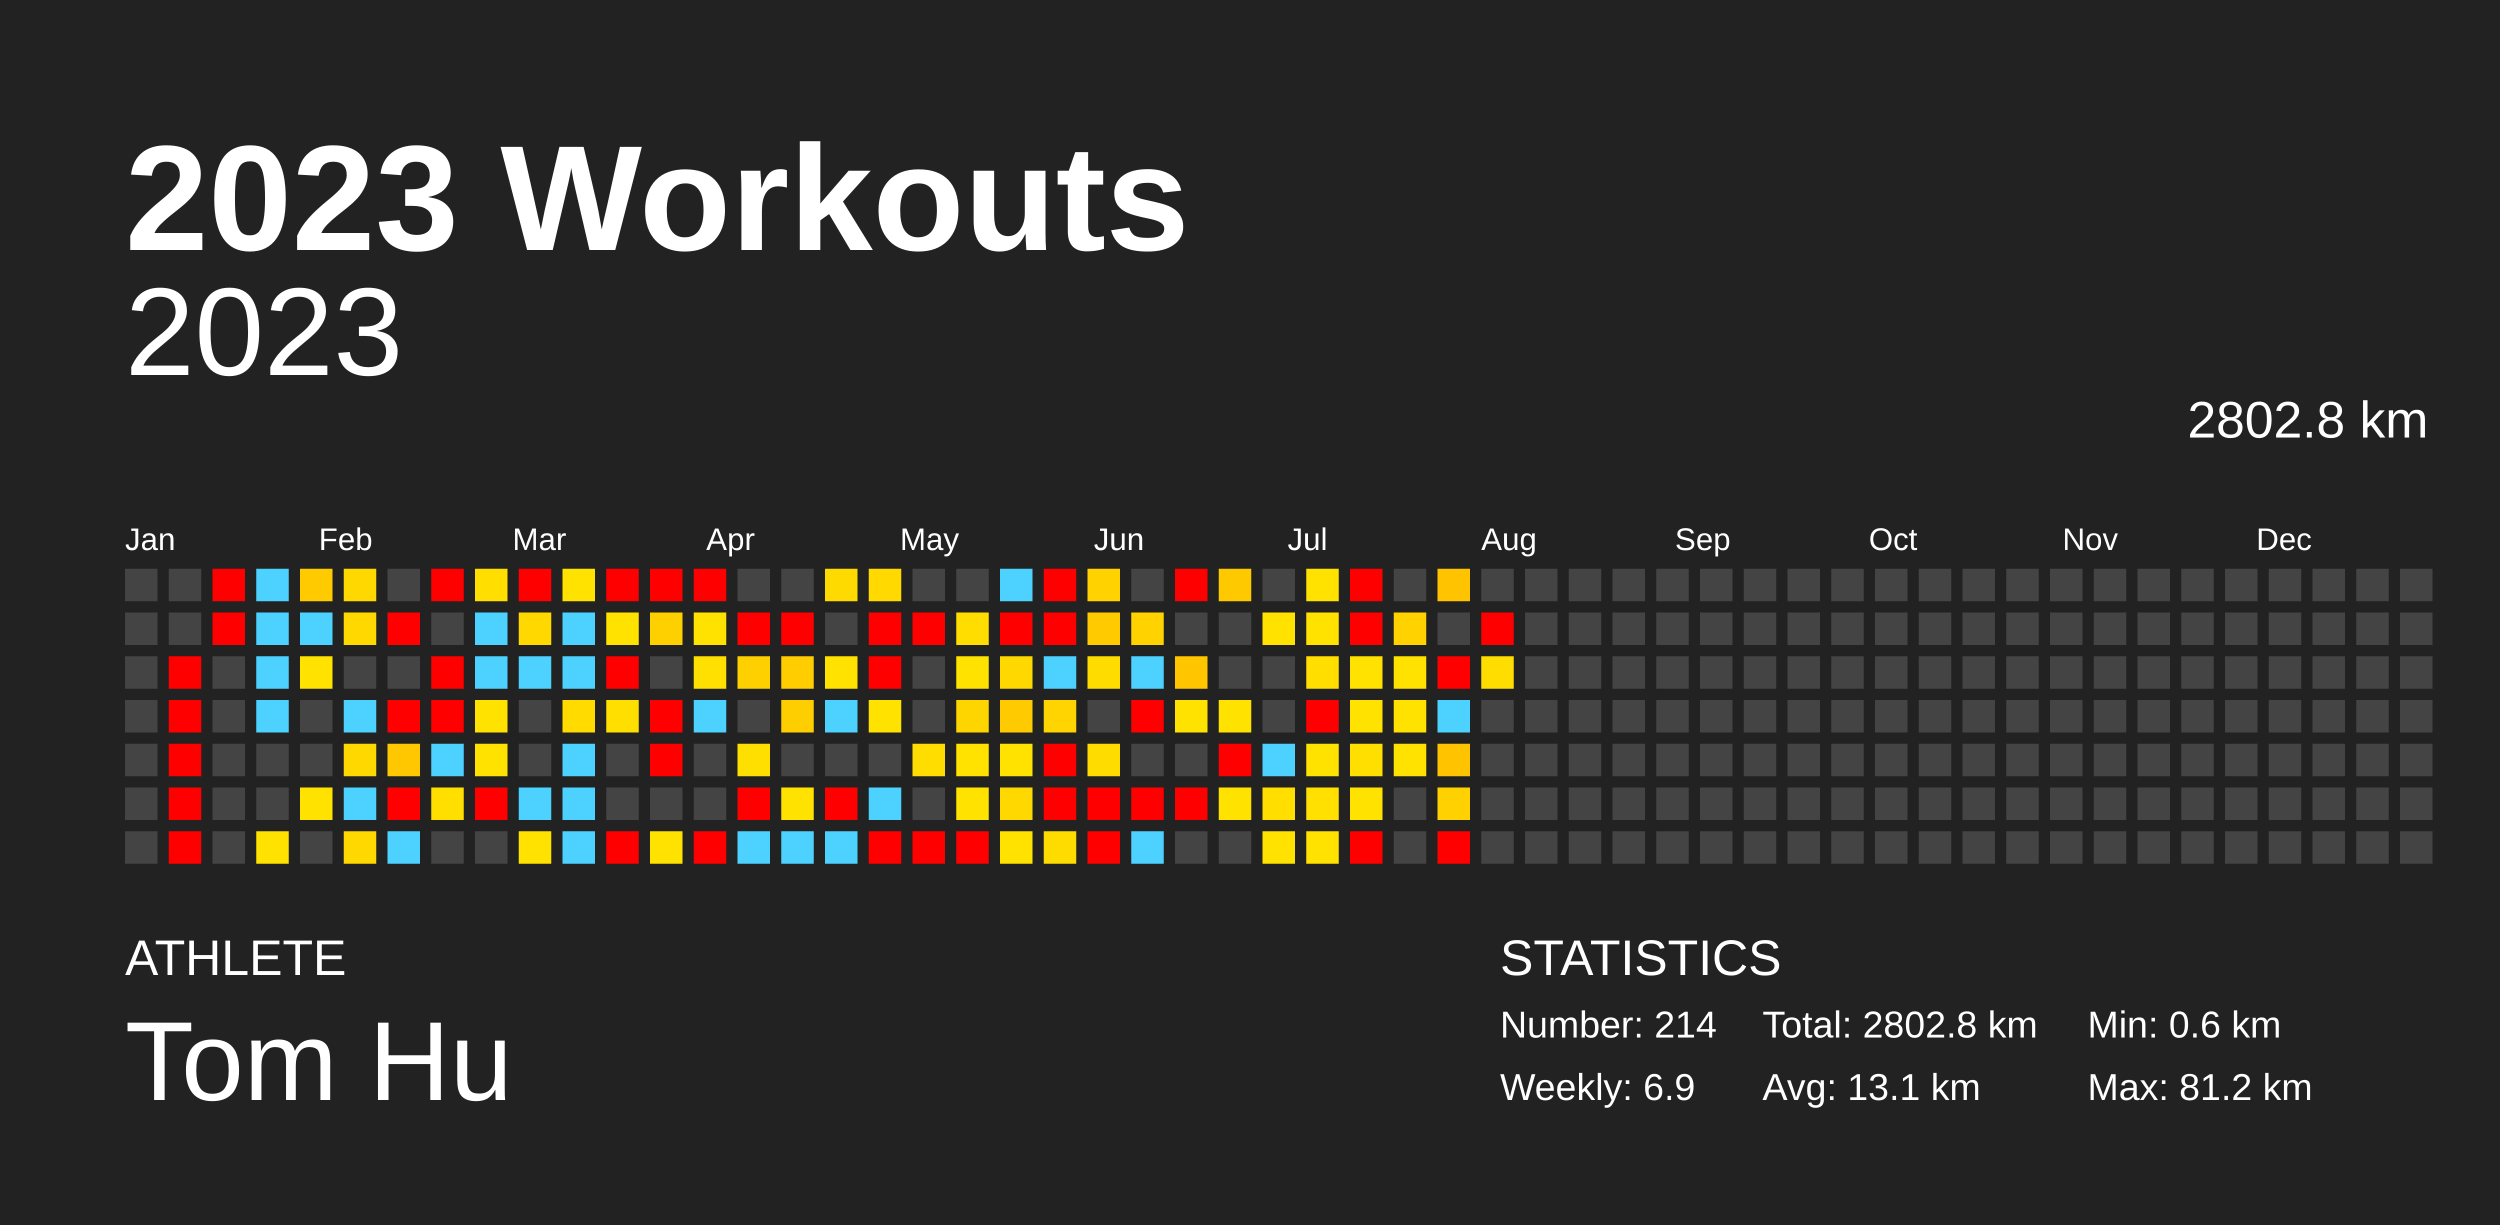
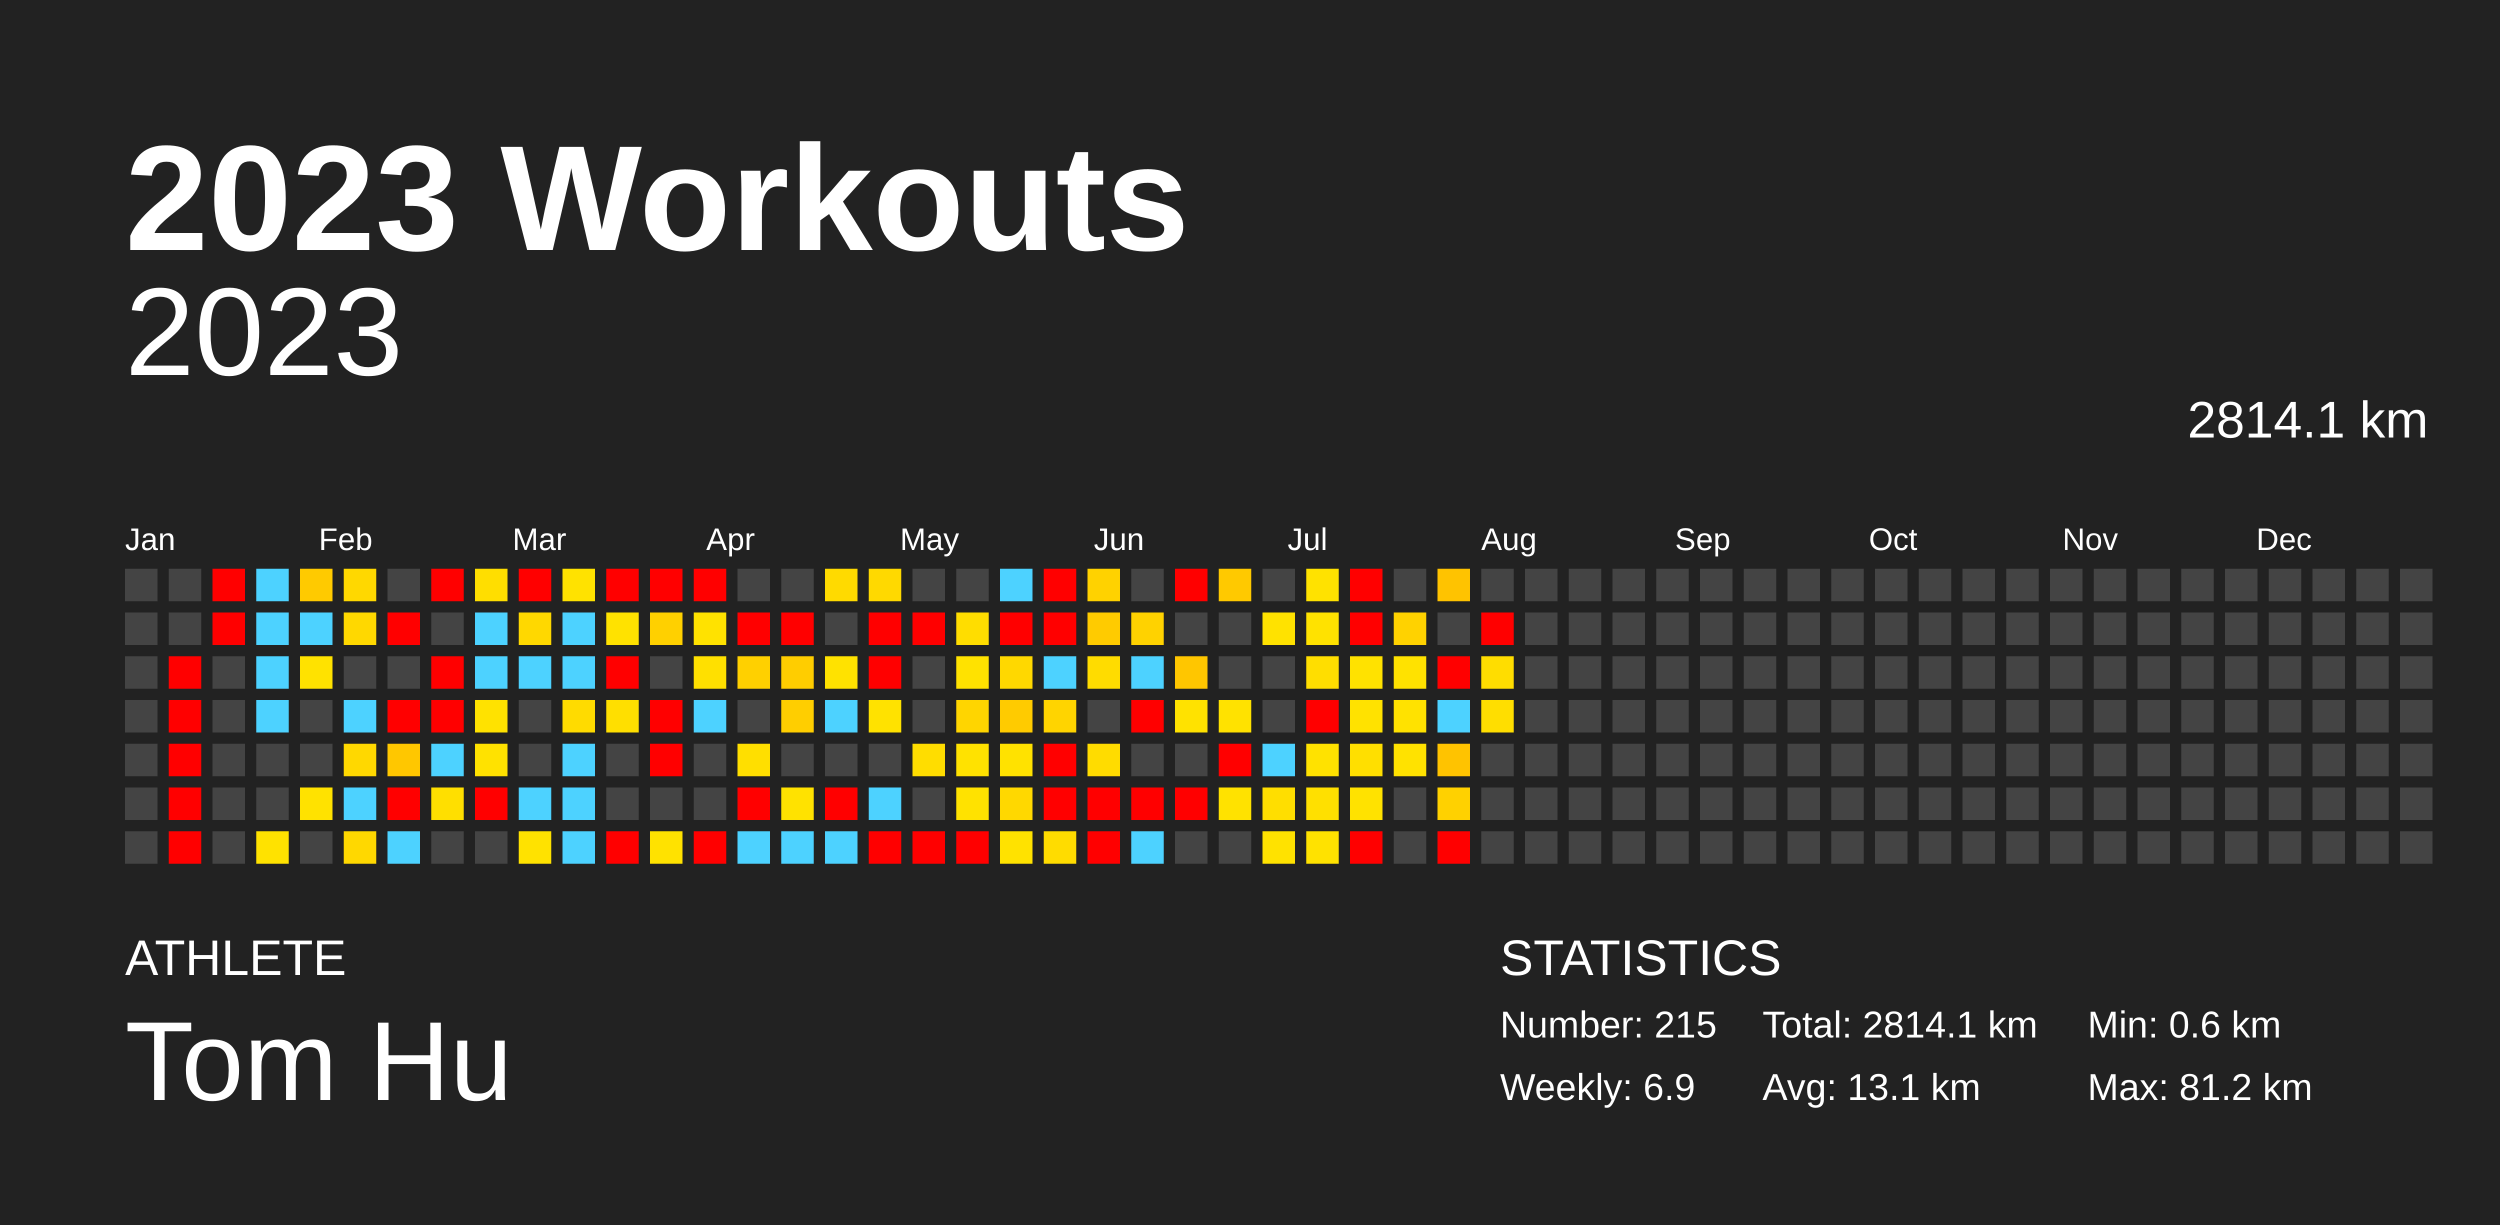
<svg xmlns="http://www.w3.org/2000/svg" baseProfile="full" height="98mm" version="1.1" viewBox="0,0,200,98" width="200mm">
  <defs />
  <rect fill="#222222" height="98" width="200" x="0" y="0" />
  <text fill="#FFFFFF" style="font-size:12px; font-family:Arial; font-weight:bold;" x="10" y="20">2023 Workouts</text>
  <text fill="#FFFFFF" style="font-size:4px; font-family:Arial" x="10" y="78">ATHLETE</text>
  <text fill="#FFFFFF" style="font-size:9px; font-family:Arial" x="10" y="88">Tom Hu</text>
  <text fill="#FFFFFF" style="font-size:4px; font-family:Arial" x="120" y="78">STATISTICS</text>
-   <text fill="#FFFFFF" style="font-size:3px; font-family:Arial" x="120" y="83">Number: 214</text>
+   <text fill="#FFFFFF" style="font-size:3px; font-family:Arial" x="120" y="83">Number: 215</text>
  <text fill="#FFFFFF" style="font-size:3px; font-family:Arial" x="120" y="88">Weekly: 6.9</text>
-   <text fill="#FFFFFF" style="font-size:3px; font-family:Arial" x="141" y="83">Total: 2802.8 km</text>
+   <text fill="#FFFFFF" style="font-size:3px; font-family:Arial" x="141" y="83">Total: 2814.1 km</text>
  <text fill="#FFFFFF" style="font-size:3px; font-family:Arial" x="141" y="88">Avg: 13.1 km</text>
  <text fill="#FFFFFF" style="font-size:3px; font-family:Arial" x="167" y="83">Min: 0.6 km</text>
  <text fill="#FFFFFF" style="font-size:3px; font-family:Arial" x="167" y="88">Max: 81.2 km</text>
  <text alignment-baseline="hanging" fill="#FFFFFF" style="font-size:10.0px; font-family:Arial;" x="10" y="30">2023</text>
-   <text alignment-baseline="hanging" fill="#FFFFFF" style="font-size:4.125px; font-family:Arial;" x="175" y="35">2802.8 km</text>
+   <text alignment-baseline="hanging" fill="#FFFFFF" style="font-size:4.125px; font-family:Arial;" x="175" y="35">2814.1 km</text>
  <text fill="#FFFFFF" style="font-size:2.5px; font-family:Arial" x="10.0" y="44">Jan</text>
  <text fill="#FFFFFF" style="font-size:2.5px; font-family:Arial" x="25.5" y="44">Feb</text>
  <text fill="#FFFFFF" style="font-size:2.5px; font-family:Arial" x="41.0" y="44">Mar</text>
  <text fill="#FFFFFF" style="font-size:2.5px; font-family:Arial" x="56.5" y="44">Apr</text>
  <text fill="#FFFFFF" style="font-size:2.5px; font-family:Arial" x="72.0" y="44">May</text>
  <text fill="#FFFFFF" style="font-size:2.5px; font-family:Arial" x="87.5" y="44">Jun</text>
  <text fill="#FFFFFF" style="font-size:2.5px; font-family:Arial" x="103.0" y="44">Jul</text>
  <text fill="#FFFFFF" style="font-size:2.5px; font-family:Arial" x="118.5" y="44">Aug</text>
  <text fill="#FFFFFF" style="font-size:2.5px; font-family:Arial" x="134.0" y="44">Sep</text>
  <text fill="#FFFFFF" style="font-size:2.5px; font-family:Arial" x="149.5" y="44">Oct</text>
  <text fill="#FFFFFF" style="font-size:2.5px; font-family:Arial" x="165.0" y="44">Nov</text>
  <text fill="#FFFFFF" style="font-size:2.5px; font-family:Arial" x="180.5" y="44">Dec</text>
  <rect fill="#444444" height="2.6" width="2.6" x="10.0" y="45.5" />
  <rect fill="#444444" height="2.6" width="2.6" x="10.0" y="49.0" />
  <rect fill="#444444" height="2.6" width="2.6" x="10.0" y="52.5" />
  <rect fill="#444444" height="2.6" width="2.6" x="10.0" y="56.0" />
  <rect fill="#444444" height="2.6" width="2.6" x="10.0" y="59.5" />
  <rect fill="#444444" height="2.6" width="2.6" x="10.0" y="63.0" />
  <rect fill="#444444" height="2.6" width="2.6" x="10.0" y="66.5" />
  <rect fill="#444444" height="2.6" width="2.6" x="13.5" y="45.5" />
  <rect fill="#444444" height="2.6" width="2.6" x="13.5" y="49.0" />
  <rect fill="red" height="2.6" width="2.6" x="13.5" y="52.5" />
  <rect fill="red" height="2.6" width="2.6" x="13.5" y="56.0" />
  <rect fill="red" height="2.6" width="2.6" x="13.5" y="59.5" />
  <rect fill="red" height="2.6" width="2.6" x="13.5" y="63.0" />
  <rect fill="red" height="2.6" width="2.6" x="13.5" y="66.5" />
  <rect fill="red" height="2.6" width="2.6" x="17.0" y="45.5" />
  <rect fill="red" height="2.6" width="2.6" x="17.0" y="49.0" />
  <rect fill="#444444" height="2.6" width="2.6" x="17.0" y="52.5" />
  <rect fill="#444444" height="2.6" width="2.6" x="17.0" y="56.0" />
  <rect fill="#444444" height="2.6" width="2.6" x="17.0" y="59.5" />
  <rect fill="#444444" height="2.6" width="2.6" x="17.0" y="63.0" />
  <rect fill="#444444" height="2.6" width="2.6" x="17.0" y="66.5" />
  <rect fill="#4dd2ff" height="2.6" width="2.6" x="20.5" y="45.5" />
  <rect fill="#4dd2ff" height="2.6" width="2.6" x="20.5" y="49.0" />
  <rect fill="#4dd2ff" height="2.6" width="2.6" x="20.5" y="52.5" />
  <rect fill="#4dd2ff" height="2.6" width="2.6" x="20.5" y="56.0" />
  <rect fill="#444444" height="2.6" width="2.6" x="20.5" y="59.5" />
  <rect fill="#444444" height="2.6" width="2.6" x="20.5" y="63.0" />
  <rect fill="#ffe200" height="2.6" width="2.6" x="20.5" y="66.5" />
  <rect fill="#ffca00" height="2.6" width="2.6" x="24.0" y="45.5" />
  <rect fill="#4dd2ff" height="2.6" width="2.6" x="24.0" y="49.0" />
  <rect fill="#ffe200" height="2.6" width="2.6" x="24.0" y="52.5" />
  <rect fill="#444444" height="2.6" width="2.6" x="24.0" y="56.0" />
  <rect fill="#444444" height="2.6" width="2.6" x="24.0" y="59.5" />
  <rect fill="#ffe200" height="2.6" width="2.6" x="24.0" y="63.0" />
  <rect fill="#444444" height="2.6" width="2.6" x="24.0" y="66.5" />
  <rect fill="#ffd800" height="2.6" width="2.6" x="27.5" y="45.5" />
  <rect fill="#ffd800" height="2.6" width="2.6" x="27.5" y="49.0" />
  <rect fill="#444444" height="2.6" width="2.6" x="27.5" y="52.5" />
  <rect fill="#4dd2ff" height="2.6" width="2.6" x="27.5" y="56.0" />
  <rect fill="#ffd800" height="2.6" width="2.6" x="27.5" y="59.5" />
  <rect fill="#4dd2ff" height="2.6" width="2.6" x="27.5" y="63.0" />
  <rect fill="#ffd800" height="2.6" width="2.6" x="27.5" y="66.5" />
  <rect fill="#444444" height="2.6" width="2.6" x="31.0" y="45.5" />
  <rect fill="red" height="2.6" width="2.6" x="31.0" y="49.0" />
  <rect fill="#444444" height="2.6" width="2.6" x="31.0" y="52.5" />
  <rect fill="red" height="2.6" width="2.6" x="31.0" y="56.0" />
  <rect fill="#ffc700" height="2.6" width="2.6" x="31.0" y="59.5" />
  <rect fill="red" height="2.6" width="2.6" x="31.0" y="63.0" />
  <rect fill="#4dd2ff" height="2.6" width="2.6" x="31.0" y="66.5" />
  <rect fill="red" height="2.6" width="2.6" x="34.5" y="45.5" />
  <rect fill="#444444" height="2.6" width="2.6" x="34.5" y="49.0" />
  <rect fill="red" height="2.6" width="2.6" x="34.5" y="52.5" />
  <rect fill="red" height="2.6" width="2.6" x="34.5" y="56.0" />
  <rect fill="#4dd2ff" height="2.6" width="2.6" x="34.5" y="59.5" />
  <rect fill="#ffdf00" height="2.6" width="2.6" x="34.5" y="63.0" />
  <rect fill="#444444" height="2.6" width="2.6" x="34.5" y="66.5" />
  <rect fill="#ffde00" height="2.6" width="2.6" x="38.0" y="45.5" />
  <rect fill="#4dd2ff" height="2.6" width="2.6" x="38.0" y="49.0" />
  <rect fill="#4dd2ff" height="2.6" width="2.6" x="38.0" y="52.5" />
  <rect fill="#ffe200" height="2.6" width="2.6" x="38.0" y="56.0" />
  <rect fill="#ffe200" height="2.6" width="2.6" x="38.0" y="59.5" />
  <rect fill="red" height="2.6" width="2.6" x="38.0" y="63.0" />
  <rect fill="#444444" height="2.6" width="2.6" x="38.0" y="66.5" />
  <rect fill="red" height="2.6" width="2.6" x="41.5" y="45.5" />
  <rect fill="#ffd800" height="2.6" width="2.6" x="41.5" y="49.0" />
  <rect fill="#4dd2ff" height="2.6" width="2.6" x="41.5" y="52.5" />
  <rect fill="#444444" height="2.6" width="2.6" x="41.5" y="56.0" />
  <rect fill="#444444" height="2.6" width="2.6" x="41.5" y="59.5" />
  <rect fill="#4dd2ff" height="2.6" width="2.6" x="41.5" y="63.0" />
  <rect fill="#ffe200" height="2.6" width="2.6" x="41.5" y="66.5" />
  <rect fill="#ffe200" height="2.6" width="2.6" x="45.0" y="45.5" />
  <rect fill="#4dd2ff" height="2.6" width="2.6" x="45.0" y="49.0" />
  <rect fill="#4dd2ff" height="2.6" width="2.6" x="45.0" y="52.5" />
  <rect fill="#ffdb00" height="2.6" width="2.6" x="45.0" y="56.0" />
  <rect fill="#4dd2ff" height="2.6" width="2.6" x="45.0" y="59.5" />
  <rect fill="#4dd2ff" height="2.6" width="2.6" x="45.0" y="63.0" />
  <rect fill="#4dd2ff" height="2.6" width="2.6" x="45.0" y="66.5" />
  <rect fill="red" height="2.6" width="2.6" x="48.5" y="45.5" />
  <rect fill="#ffe200" height="2.6" width="2.6" x="48.5" y="49.0" />
  <rect fill="red" height="2.6" width="2.6" x="48.5" y="52.5" />
  <rect fill="#ffdf00" height="2.6" width="2.6" x="48.5" y="56.0" />
  <rect fill="#444444" height="2.6" width="2.6" x="48.5" y="59.5" />
  <rect fill="#444444" height="2.6" width="2.6" x="48.5" y="63.0" />
  <rect fill="red" height="2.6" width="2.6" x="48.5" y="66.5" />
  <rect fill="red" height="2.6" width="2.6" x="52.0" y="45.5" />
  <rect fill="#ffd000" height="2.6" width="2.6" x="52.0" y="49.0" />
  <rect fill="#444444" height="2.6" width="2.6" x="52.0" y="52.5" />
  <rect fill="red" height="2.6" width="2.6" x="52.0" y="56.0" />
  <rect fill="red" height="2.6" width="2.6" x="52.0" y="59.5" />
  <rect fill="#444444" height="2.6" width="2.6" x="52.0" y="63.0" />
  <rect fill="#ffe200" height="2.6" width="2.6" x="52.0" y="66.5" />
  <rect fill="red" height="2.6" width="2.6" x="55.5" y="45.5" />
  <rect fill="#ffe200" height="2.6" width="2.6" x="55.5" y="49.0" />
  <rect fill="#ffe000" height="2.6" width="2.6" x="55.5" y="52.5" />
  <rect fill="#4dd2ff" height="2.6" width="2.6" x="55.5" y="56.0" />
  <rect fill="#444444" height="2.6" width="2.6" x="55.5" y="59.5" />
  <rect fill="#444444" height="2.6" width="2.6" x="55.5" y="63.0" />
  <rect fill="red" height="2.6" width="2.6" x="55.5" y="66.5" />
  <rect fill="#444444" height="2.6" width="2.6" x="59.0" y="45.5" />
  <rect fill="red" height="2.6" width="2.6" x="59.0" y="49.0" />
  <rect fill="#ffd000" height="2.6" width="2.6" x="59.0" y="52.5" />
  <rect fill="#444444" height="2.6" width="2.6" x="59.0" y="56.0" />
  <rect fill="#ffdf00" height="2.6" width="2.6" x="59.0" y="59.5" />
  <rect fill="red" height="2.6" width="2.6" x="59.0" y="63.0" />
  <rect fill="#4dd2ff" height="2.6" width="2.6" x="59.0" y="66.5" />
  <rect fill="#444444" height="2.6" width="2.6" x="62.5" y="45.5" />
  <rect fill="red" height="2.6" width="2.6" x="62.5" y="49.0" />
  <rect fill="#ffcd00" height="2.6" width="2.6" x="62.5" y="52.5" />
  <rect fill="#ffce00" height="2.6" width="2.6" x="62.5" y="56.0" />
  <rect fill="#444444" height="2.6" width="2.6" x="62.5" y="59.5" />
  <rect fill="#ffe200" height="2.6" width="2.6" x="62.5" y="63.0" />
  <rect fill="#4dd2ff" height="2.6" width="2.6" x="62.5" y="66.5" />
  <rect fill="#ffda00" height="2.6" width="2.6" x="66.0" y="45.5" />
  <rect fill="#444444" height="2.6" width="2.6" x="66.0" y="49.0" />
  <rect fill="#ffe200" height="2.6" width="2.6" x="66.0" y="52.5" />
  <rect fill="#4dd2ff" height="2.6" width="2.6" x="66.0" y="56.0" />
  <rect fill="#444444" height="2.6" width="2.6" x="66.0" y="59.5" />
  <rect fill="red" height="2.6" width="2.6" x="66.0" y="63.0" />
  <rect fill="#4dd2ff" height="2.6" width="2.6" x="66.0" y="66.5" />
  <rect fill="#ffd900" height="2.6" width="2.6" x="69.5" y="45.5" />
  <rect fill="red" height="2.6" width="2.6" x="69.5" y="49.0" />
  <rect fill="red" height="2.6" width="2.6" x="69.5" y="52.5" />
  <rect fill="#ffe200" height="2.6" width="2.6" x="69.5" y="56.0" />
  <rect fill="#444444" height="2.6" width="2.6" x="69.5" y="59.5" />
  <rect fill="#4dd2ff" height="2.6" width="2.6" x="69.5" y="63.0" />
  <rect fill="red" height="2.6" width="2.6" x="69.5" y="66.5" />
  <rect fill="#444444" height="2.6" width="2.6" x="73.0" y="45.5" />
  <rect fill="red" height="2.6" width="2.6" x="73.0" y="49.0" />
  <rect fill="#444444" height="2.6" width="2.6" x="73.0" y="52.5" />
  <rect fill="#444444" height="2.6" width="2.6" x="73.0" y="56.0" />
  <rect fill="#ffdd00" height="2.6" width="2.6" x="73.0" y="59.5" />
  <rect fill="#444444" height="2.6" width="2.6" x="73.0" y="63.0" />
  <rect fill="red" height="2.6" width="2.6" x="73.0" y="66.5" />
  <rect fill="#444444" height="2.6" width="2.6" x="76.5" y="45.5" />
  <rect fill="#ffdd00" height="2.6" width="2.6" x="76.5" y="49.0" />
  <rect fill="#ffe200" height="2.6" width="2.6" x="76.5" y="52.5" />
  <rect fill="#ffd500" height="2.6" width="2.6" x="76.5" y="56.0" />
  <rect fill="#ffe200" height="2.6" width="2.6" x="76.5" y="59.5" />
  <rect fill="#ffe200" height="2.6" width="2.6" x="76.5" y="63.0" />
  <rect fill="red" height="2.6" width="2.6" x="76.5" y="66.5" />
  <rect fill="#4dd2ff" height="2.6" width="2.6" x="80.0" y="45.5" />
  <rect fill="red" height="2.6" width="2.6" x="80.0" y="49.0" />
  <rect fill="#ffd800" height="2.6" width="2.6" x="80.0" y="52.5" />
  <rect fill="#ffcb00" height="2.6" width="2.6" x="80.0" y="56.0" />
  <rect fill="#ffe200" height="2.6" width="2.6" x="80.0" y="59.5" />
  <rect fill="#ffd800" height="2.6" width="2.6" x="80.0" y="63.0" />
  <rect fill="#ffe200" height="2.6" width="2.6" x="80.0" y="66.5" />
  <rect fill="red" height="2.6" width="2.6" x="83.5" y="45.5" />
  <rect fill="red" height="2.6" width="2.6" x="83.5" y="49.0" />
  <rect fill="#4dd2ff" height="2.6" width="2.6" x="83.5" y="52.5" />
  <rect fill="#ffd400" height="2.6" width="2.6" x="83.5" y="56.0" />
  <rect fill="red" height="2.6" width="2.6" x="83.5" y="59.5" />
  <rect fill="red" height="2.6" width="2.6" x="83.5" y="63.0" />
  <rect fill="#ffdc00" height="2.6" width="2.6" x="83.5" y="66.5" />
  <rect fill="#ffd200" height="2.6" width="2.6" x="87.0" y="45.5" />
  <rect fill="#ffcb00" height="2.6" width="2.6" x="87.0" y="49.0" />
  <rect fill="#ffdc00" height="2.6" width="2.6" x="87.0" y="52.5" />
  <rect fill="#444444" height="2.6" width="2.6" x="87.0" y="56.0" />
  <rect fill="#ffdc00" height="2.6" width="2.6" x="87.0" y="59.5" />
  <rect fill="red" height="2.6" width="2.6" x="87.0" y="63.0" />
  <rect fill="red" height="2.6" width="2.6" x="87.0" y="66.5" />
  <rect fill="#444444" height="2.6" width="2.6" x="90.5" y="45.5" />
  <rect fill="#ffd200" height="2.6" width="2.6" x="90.5" y="49.0" />
  <rect fill="#4dd2ff" height="2.6" width="2.6" x="90.5" y="52.5" />
  <rect fill="red" height="2.6" width="2.6" x="90.5" y="56.0" />
  <rect fill="#444444" height="2.6" width="2.6" x="90.5" y="59.5" />
  <rect fill="red" height="2.6" width="2.6" x="90.5" y="63.0" />
  <rect fill="#4dd2ff" height="2.6" width="2.6" x="90.5" y="66.5" />
  <rect fill="red" height="2.6" width="2.6" x="94.0" y="45.5" />
  <rect fill="#444444" height="2.6" width="2.6" x="94.0" y="49.0" />
  <rect fill="#ffc600" height="2.6" width="2.6" x="94.0" y="52.5" />
  <rect fill="#ffe200" height="2.6" width="2.6" x="94.0" y="56.0" />
  <rect fill="#444444" height="2.6" width="2.6" x="94.0" y="59.5" />
  <rect fill="red" height="2.6" width="2.6" x="94.0" y="63.0" />
  <rect fill="#444444" height="2.6" width="2.6" x="94.0" y="66.5" />
  <rect fill="#ffc900" height="2.6" width="2.6" x="97.5" y="45.5" />
  <rect fill="#444444" height="2.6" width="2.6" x="97.5" y="49.0" />
  <rect fill="#444444" height="2.6" width="2.6" x="97.5" y="52.5" />
  <rect fill="#ffe200" height="2.6" width="2.6" x="97.5" y="56.0" />
  <rect fill="red" height="2.6" width="2.6" x="97.5" y="59.5" />
  <rect fill="#ffe200" height="2.6" width="2.6" x="97.5" y="63.0" />
  <rect fill="#444444" height="2.6" width="2.6" x="97.5" y="66.5" />
  <rect fill="#444444" height="2.6" width="2.6" x="101.0" y="45.5" />
  <rect fill="#ffe200" height="2.6" width="2.6" x="101.0" y="49.0" />
  <rect fill="#444444" height="2.6" width="2.6" x="101.0" y="52.5" />
  <rect fill="#444444" height="2.6" width="2.6" x="101.0" y="56.0" />
  <rect fill="#4dd2ff" height="2.6" width="2.6" x="101.0" y="59.5" />
  <rect fill="#ffde00" height="2.6" width="2.6" x="101.0" y="63.0" />
  <rect fill="#ffe200" height="2.6" width="2.6" x="101.0" y="66.5" />
  <rect fill="#ffe200" height="2.6" width="2.6" x="104.5" y="45.5" />
  <rect fill="#ffe200" height="2.6" width="2.6" x="104.5" y="49.0" />
  <rect fill="#ffde00" height="2.6" width="2.6" x="104.5" y="52.5" />
  <rect fill="red" height="2.6" width="2.6" x="104.5" y="56.0" />
  <rect fill="#ffe200" height="2.6" width="2.6" x="104.5" y="59.5" />
  <rect fill="#ffe000" height="2.6" width="2.6" x="104.5" y="63.0" />
  <rect fill="#ffe200" height="2.6" width="2.6" x="104.5" y="66.5" />
  <rect fill="red" height="2.6" width="2.6" x="108.0" y="45.5" />
  <rect fill="red" height="2.6" width="2.6" x="108.0" y="49.0" />
  <rect fill="#ffe200" height="2.6" width="2.6" x="108.0" y="52.5" />
  <rect fill="#ffe200" height="2.6" width="2.6" x="108.0" y="56.0" />
  <rect fill="#ffdf00" height="2.6" width="2.6" x="108.0" y="59.5" />
  <rect fill="#ffe200" height="2.6" width="2.6" x="108.0" y="63.0" />
  <rect fill="red" height="2.6" width="2.6" x="108.0" y="66.5" />
  <rect fill="#444444" height="2.6" width="2.6" x="111.5" y="45.5" />
  <rect fill="#ffd200" height="2.6" width="2.6" x="111.5" y="49.0" />
  <rect fill="#ffe200" height="2.6" width="2.6" x="111.5" y="52.5" />
  <rect fill="#ffe200" height="2.6" width="2.6" x="111.5" y="56.0" />
  <rect fill="#ffe200" height="2.6" width="2.6" x="111.5" y="59.5" />
  <rect fill="#444444" height="2.6" width="2.6" x="111.5" y="63.0" />
  <rect fill="#444444" height="2.6" width="2.6" x="111.5" y="66.5" />
  <rect fill="#ffc300" height="2.6" width="2.6" x="115.0" y="45.5" />
  <rect fill="#444444" height="2.6" width="2.6" x="115.0" y="49.0" />
  <rect fill="red" height="2.6" width="2.6" x="115.0" y="52.5" />
  <rect fill="#4dd2ff" height="2.6" width="2.6" x="115.0" y="56.0" />
  <rect fill="#ffc300" height="2.6" width="2.6" x="115.0" y="59.5" />
  <rect fill="#ffd100" height="2.6" width="2.6" x="115.0" y="63.0" />
  <rect fill="red" height="2.6" width="2.6" x="115.0" y="66.5" />
  <rect fill="#444444" height="2.6" width="2.6" x="118.5" y="45.5" />
  <rect fill="red" height="2.6" width="2.6" x="118.5" y="49.0" />
  <rect fill="#ffdd00" height="2.6" width="2.6" x="118.5" y="52.5" />
-   <rect fill="#444444" height="2.6" width="2.6" x="118.5" y="56.0" />
+   <rect fill="#ffde00" height="2.6" width="2.6" x="118.5" y="56.0" />
  <rect fill="#444444" height="2.6" width="2.6" x="118.5" y="59.5" />
  <rect fill="#444444" height="2.6" width="2.6" x="118.5" y="63.0" />
  <rect fill="#444444" height="2.6" width="2.6" x="118.5" y="66.5" />
  <rect fill="#444444" height="2.6" width="2.6" x="122.0" y="45.5" />
  <rect fill="#444444" height="2.6" width="2.6" x="122.0" y="49.0" />
  <rect fill="#444444" height="2.6" width="2.6" x="122.0" y="52.5" />
  <rect fill="#444444" height="2.6" width="2.6" x="122.0" y="56.0" />
  <rect fill="#444444" height="2.6" width="2.6" x="122.0" y="59.5" />
  <rect fill="#444444" height="2.6" width="2.6" x="122.0" y="63.0" />
  <rect fill="#444444" height="2.6" width="2.6" x="122.0" y="66.5" />
  <rect fill="#444444" height="2.6" width="2.6" x="125.5" y="45.5" />
  <rect fill="#444444" height="2.6" width="2.6" x="125.5" y="49.0" />
  <rect fill="#444444" height="2.6" width="2.6" x="125.5" y="52.5" />
  <rect fill="#444444" height="2.6" width="2.6" x="125.5" y="56.0" />
  <rect fill="#444444" height="2.6" width="2.6" x="125.5" y="59.5" />
  <rect fill="#444444" height="2.6" width="2.6" x="125.5" y="63.0" />
  <rect fill="#444444" height="2.6" width="2.6" x="125.5" y="66.5" />
  <rect fill="#444444" height="2.6" width="2.6" x="129.0" y="45.5" />
  <rect fill="#444444" height="2.6" width="2.6" x="129.0" y="49.0" />
  <rect fill="#444444" height="2.6" width="2.6" x="129.0" y="52.5" />
  <rect fill="#444444" height="2.6" width="2.6" x="129.0" y="56.0" />
  <rect fill="#444444" height="2.6" width="2.6" x="129.0" y="59.5" />
  <rect fill="#444444" height="2.6" width="2.6" x="129.0" y="63.0" />
  <rect fill="#444444" height="2.6" width="2.6" x="129.0" y="66.5" />
  <rect fill="#444444" height="2.6" width="2.6" x="132.5" y="45.5" />
  <rect fill="#444444" height="2.6" width="2.6" x="132.5" y="49.0" />
  <rect fill="#444444" height="2.6" width="2.6" x="132.5" y="52.5" />
  <rect fill="#444444" height="2.6" width="2.6" x="132.5" y="56.0" />
  <rect fill="#444444" height="2.6" width="2.6" x="132.5" y="59.5" />
  <rect fill="#444444" height="2.6" width="2.6" x="132.5" y="63.0" />
  <rect fill="#444444" height="2.6" width="2.6" x="132.5" y="66.5" />
  <rect fill="#444444" height="2.6" width="2.6" x="136.0" y="45.5" />
  <rect fill="#444444" height="2.6" width="2.6" x="136.0" y="49.0" />
  <rect fill="#444444" height="2.6" width="2.6" x="136.0" y="52.5" />
  <rect fill="#444444" height="2.6" width="2.6" x="136.0" y="56.0" />
  <rect fill="#444444" height="2.6" width="2.6" x="136.0" y="59.5" />
  <rect fill="#444444" height="2.6" width="2.6" x="136.0" y="63.0" />
  <rect fill="#444444" height="2.6" width="2.6" x="136.0" y="66.5" />
  <rect fill="#444444" height="2.6" width="2.6" x="139.5" y="45.5" />
  <rect fill="#444444" height="2.6" width="2.6" x="139.5" y="49.0" />
  <rect fill="#444444" height="2.6" width="2.6" x="139.5" y="52.5" />
  <rect fill="#444444" height="2.6" width="2.6" x="139.5" y="56.0" />
  <rect fill="#444444" height="2.6" width="2.6" x="139.5" y="59.5" />
  <rect fill="#444444" height="2.6" width="2.6" x="139.5" y="63.0" />
  <rect fill="#444444" height="2.6" width="2.6" x="139.5" y="66.5" />
  <rect fill="#444444" height="2.6" width="2.6" x="143.0" y="45.5" />
  <rect fill="#444444" height="2.6" width="2.6" x="143.0" y="49.0" />
  <rect fill="#444444" height="2.6" width="2.6" x="143.0" y="52.5" />
  <rect fill="#444444" height="2.6" width="2.6" x="143.0" y="56.0" />
  <rect fill="#444444" height="2.6" width="2.6" x="143.0" y="59.5" />
  <rect fill="#444444" height="2.6" width="2.6" x="143.0" y="63.0" />
  <rect fill="#444444" height="2.6" width="2.6" x="143.0" y="66.5" />
  <rect fill="#444444" height="2.6" width="2.6" x="146.5" y="45.5" />
  <rect fill="#444444" height="2.6" width="2.6" x="146.5" y="49.0" />
  <rect fill="#444444" height="2.6" width="2.6" x="146.5" y="52.5" />
  <rect fill="#444444" height="2.6" width="2.6" x="146.5" y="56.0" />
  <rect fill="#444444" height="2.6" width="2.6" x="146.5" y="59.5" />
  <rect fill="#444444" height="2.6" width="2.6" x="146.5" y="63.0" />
  <rect fill="#444444" height="2.6" width="2.6" x="146.5" y="66.5" />
  <rect fill="#444444" height="2.6" width="2.6" x="150.0" y="45.5" />
  <rect fill="#444444" height="2.6" width="2.6" x="150.0" y="49.0" />
  <rect fill="#444444" height="2.6" width="2.6" x="150.0" y="52.5" />
  <rect fill="#444444" height="2.6" width="2.6" x="150.0" y="56.0" />
  <rect fill="#444444" height="2.6" width="2.6" x="150.0" y="59.5" />
  <rect fill="#444444" height="2.6" width="2.6" x="150.0" y="63.0" />
  <rect fill="#444444" height="2.6" width="2.6" x="150.0" y="66.5" />
  <rect fill="#444444" height="2.6" width="2.6" x="153.5" y="45.5" />
  <rect fill="#444444" height="2.6" width="2.6" x="153.5" y="49.0" />
  <rect fill="#444444" height="2.6" width="2.6" x="153.5" y="52.5" />
  <rect fill="#444444" height="2.6" width="2.6" x="153.5" y="56.0" />
  <rect fill="#444444" height="2.6" width="2.6" x="153.5" y="59.5" />
  <rect fill="#444444" height="2.6" width="2.6" x="153.5" y="63.0" />
  <rect fill="#444444" height="2.6" width="2.6" x="153.5" y="66.5" />
  <rect fill="#444444" height="2.6" width="2.6" x="157.0" y="45.5" />
  <rect fill="#444444" height="2.6" width="2.6" x="157.0" y="49.0" />
  <rect fill="#444444" height="2.6" width="2.6" x="157.0" y="52.5" />
  <rect fill="#444444" height="2.6" width="2.6" x="157.0" y="56.0" />
  <rect fill="#444444" height="2.6" width="2.6" x="157.0" y="59.5" />
  <rect fill="#444444" height="2.6" width="2.6" x="157.0" y="63.0" />
  <rect fill="#444444" height="2.6" width="2.6" x="157.0" y="66.5" />
  <rect fill="#444444" height="2.6" width="2.6" x="160.5" y="45.5" />
  <rect fill="#444444" height="2.6" width="2.6" x="160.5" y="49.0" />
  <rect fill="#444444" height="2.6" width="2.6" x="160.5" y="52.5" />
  <rect fill="#444444" height="2.6" width="2.6" x="160.5" y="56.0" />
  <rect fill="#444444" height="2.6" width="2.6" x="160.5" y="59.5" />
  <rect fill="#444444" height="2.6" width="2.6" x="160.5" y="63.0" />
  <rect fill="#444444" height="2.6" width="2.6" x="160.5" y="66.5" />
  <rect fill="#444444" height="2.6" width="2.6" x="164.0" y="45.5" />
  <rect fill="#444444" height="2.6" width="2.6" x="164.0" y="49.0" />
  <rect fill="#444444" height="2.6" width="2.6" x="164.0" y="52.5" />
  <rect fill="#444444" height="2.6" width="2.6" x="164.0" y="56.0" />
  <rect fill="#444444" height="2.6" width="2.6" x="164.0" y="59.5" />
  <rect fill="#444444" height="2.6" width="2.6" x="164.0" y="63.0" />
  <rect fill="#444444" height="2.6" width="2.6" x="164.0" y="66.5" />
  <rect fill="#444444" height="2.6" width="2.6" x="167.5" y="45.5" />
  <rect fill="#444444" height="2.6" width="2.6" x="167.5" y="49.0" />
  <rect fill="#444444" height="2.6" width="2.6" x="167.5" y="52.5" />
  <rect fill="#444444" height="2.6" width="2.6" x="167.5" y="56.0" />
  <rect fill="#444444" height="2.6" width="2.6" x="167.5" y="59.5" />
  <rect fill="#444444" height="2.6" width="2.6" x="167.5" y="63.0" />
  <rect fill="#444444" height="2.6" width="2.6" x="167.5" y="66.5" />
  <rect fill="#444444" height="2.6" width="2.6" x="171.0" y="45.5" />
  <rect fill="#444444" height="2.6" width="2.6" x="171.0" y="49.0" />
  <rect fill="#444444" height="2.6" width="2.6" x="171.0" y="52.5" />
  <rect fill="#444444" height="2.6" width="2.6" x="171.0" y="56.0" />
  <rect fill="#444444" height="2.6" width="2.6" x="171.0" y="59.5" />
  <rect fill="#444444" height="2.6" width="2.6" x="171.0" y="63.0" />
  <rect fill="#444444" height="2.6" width="2.6" x="171.0" y="66.5" />
  <rect fill="#444444" height="2.6" width="2.6" x="174.5" y="45.5" />
  <rect fill="#444444" height="2.6" width="2.6" x="174.5" y="49.0" />
  <rect fill="#444444" height="2.6" width="2.6" x="174.5" y="52.5" />
  <rect fill="#444444" height="2.6" width="2.6" x="174.5" y="56.0" />
  <rect fill="#444444" height="2.6" width="2.6" x="174.5" y="59.5" />
  <rect fill="#444444" height="2.6" width="2.6" x="174.5" y="63.0" />
  <rect fill="#444444" height="2.6" width="2.6" x="174.5" y="66.5" />
  <rect fill="#444444" height="2.6" width="2.6" x="178.0" y="45.5" />
  <rect fill="#444444" height="2.6" width="2.6" x="178.0" y="49.0" />
  <rect fill="#444444" height="2.6" width="2.6" x="178.0" y="52.5" />
  <rect fill="#444444" height="2.6" width="2.6" x="178.0" y="56.0" />
  <rect fill="#444444" height="2.6" width="2.6" x="178.0" y="59.5" />
  <rect fill="#444444" height="2.6" width="2.6" x="178.0" y="63.0" />
  <rect fill="#444444" height="2.6" width="2.6" x="178.0" y="66.5" />
  <rect fill="#444444" height="2.6" width="2.6" x="181.5" y="45.5" />
  <rect fill="#444444" height="2.6" width="2.6" x="181.5" y="49.0" />
  <rect fill="#444444" height="2.6" width="2.6" x="181.5" y="52.5" />
  <rect fill="#444444" height="2.6" width="2.6" x="181.5" y="56.0" />
  <rect fill="#444444" height="2.6" width="2.6" x="181.5" y="59.5" />
  <rect fill="#444444" height="2.6" width="2.6" x="181.5" y="63.0" />
  <rect fill="#444444" height="2.6" width="2.6" x="181.5" y="66.5" />
  <rect fill="#444444" height="2.6" width="2.6" x="185.0" y="45.5" />
  <rect fill="#444444" height="2.6" width="2.6" x="185.0" y="49.0" />
  <rect fill="#444444" height="2.6" width="2.6" x="185.0" y="52.5" />
  <rect fill="#444444" height="2.6" width="2.6" x="185.0" y="56.0" />
  <rect fill="#444444" height="2.6" width="2.6" x="185.0" y="59.5" />
  <rect fill="#444444" height="2.6" width="2.6" x="185.0" y="63.0" />
  <rect fill="#444444" height="2.6" width="2.6" x="185.0" y="66.5" />
  <rect fill="#444444" height="2.6" width="2.6" x="188.5" y="45.5" />
  <rect fill="#444444" height="2.6" width="2.6" x="188.5" y="49.0" />
  <rect fill="#444444" height="2.6" width="2.6" x="188.5" y="52.5" />
  <rect fill="#444444" height="2.6" width="2.6" x="188.5" y="56.0" />
  <rect fill="#444444" height="2.6" width="2.6" x="188.5" y="59.5" />
  <rect fill="#444444" height="2.6" width="2.6" x="188.5" y="63.0" />
  <rect fill="#444444" height="2.6" width="2.6" x="188.5" y="66.5" />
  <rect fill="#444444" height="2.6" width="2.6" x="192.0" y="45.5" />
  <rect fill="#444444" height="2.6" width="2.6" x="192.0" y="49.0" />
  <rect fill="#444444" height="2.6" width="2.6" x="192.0" y="52.5" />
  <rect fill="#444444" height="2.6" width="2.6" x="192.0" y="56.0" />
  <rect fill="#444444" height="2.6" width="2.6" x="192.0" y="59.5" />
  <rect fill="#444444" height="2.6" width="2.6" x="192.0" y="63.0" />
  <rect fill="#444444" height="2.6" width="2.6" x="192.0" y="66.5" />
</svg>
